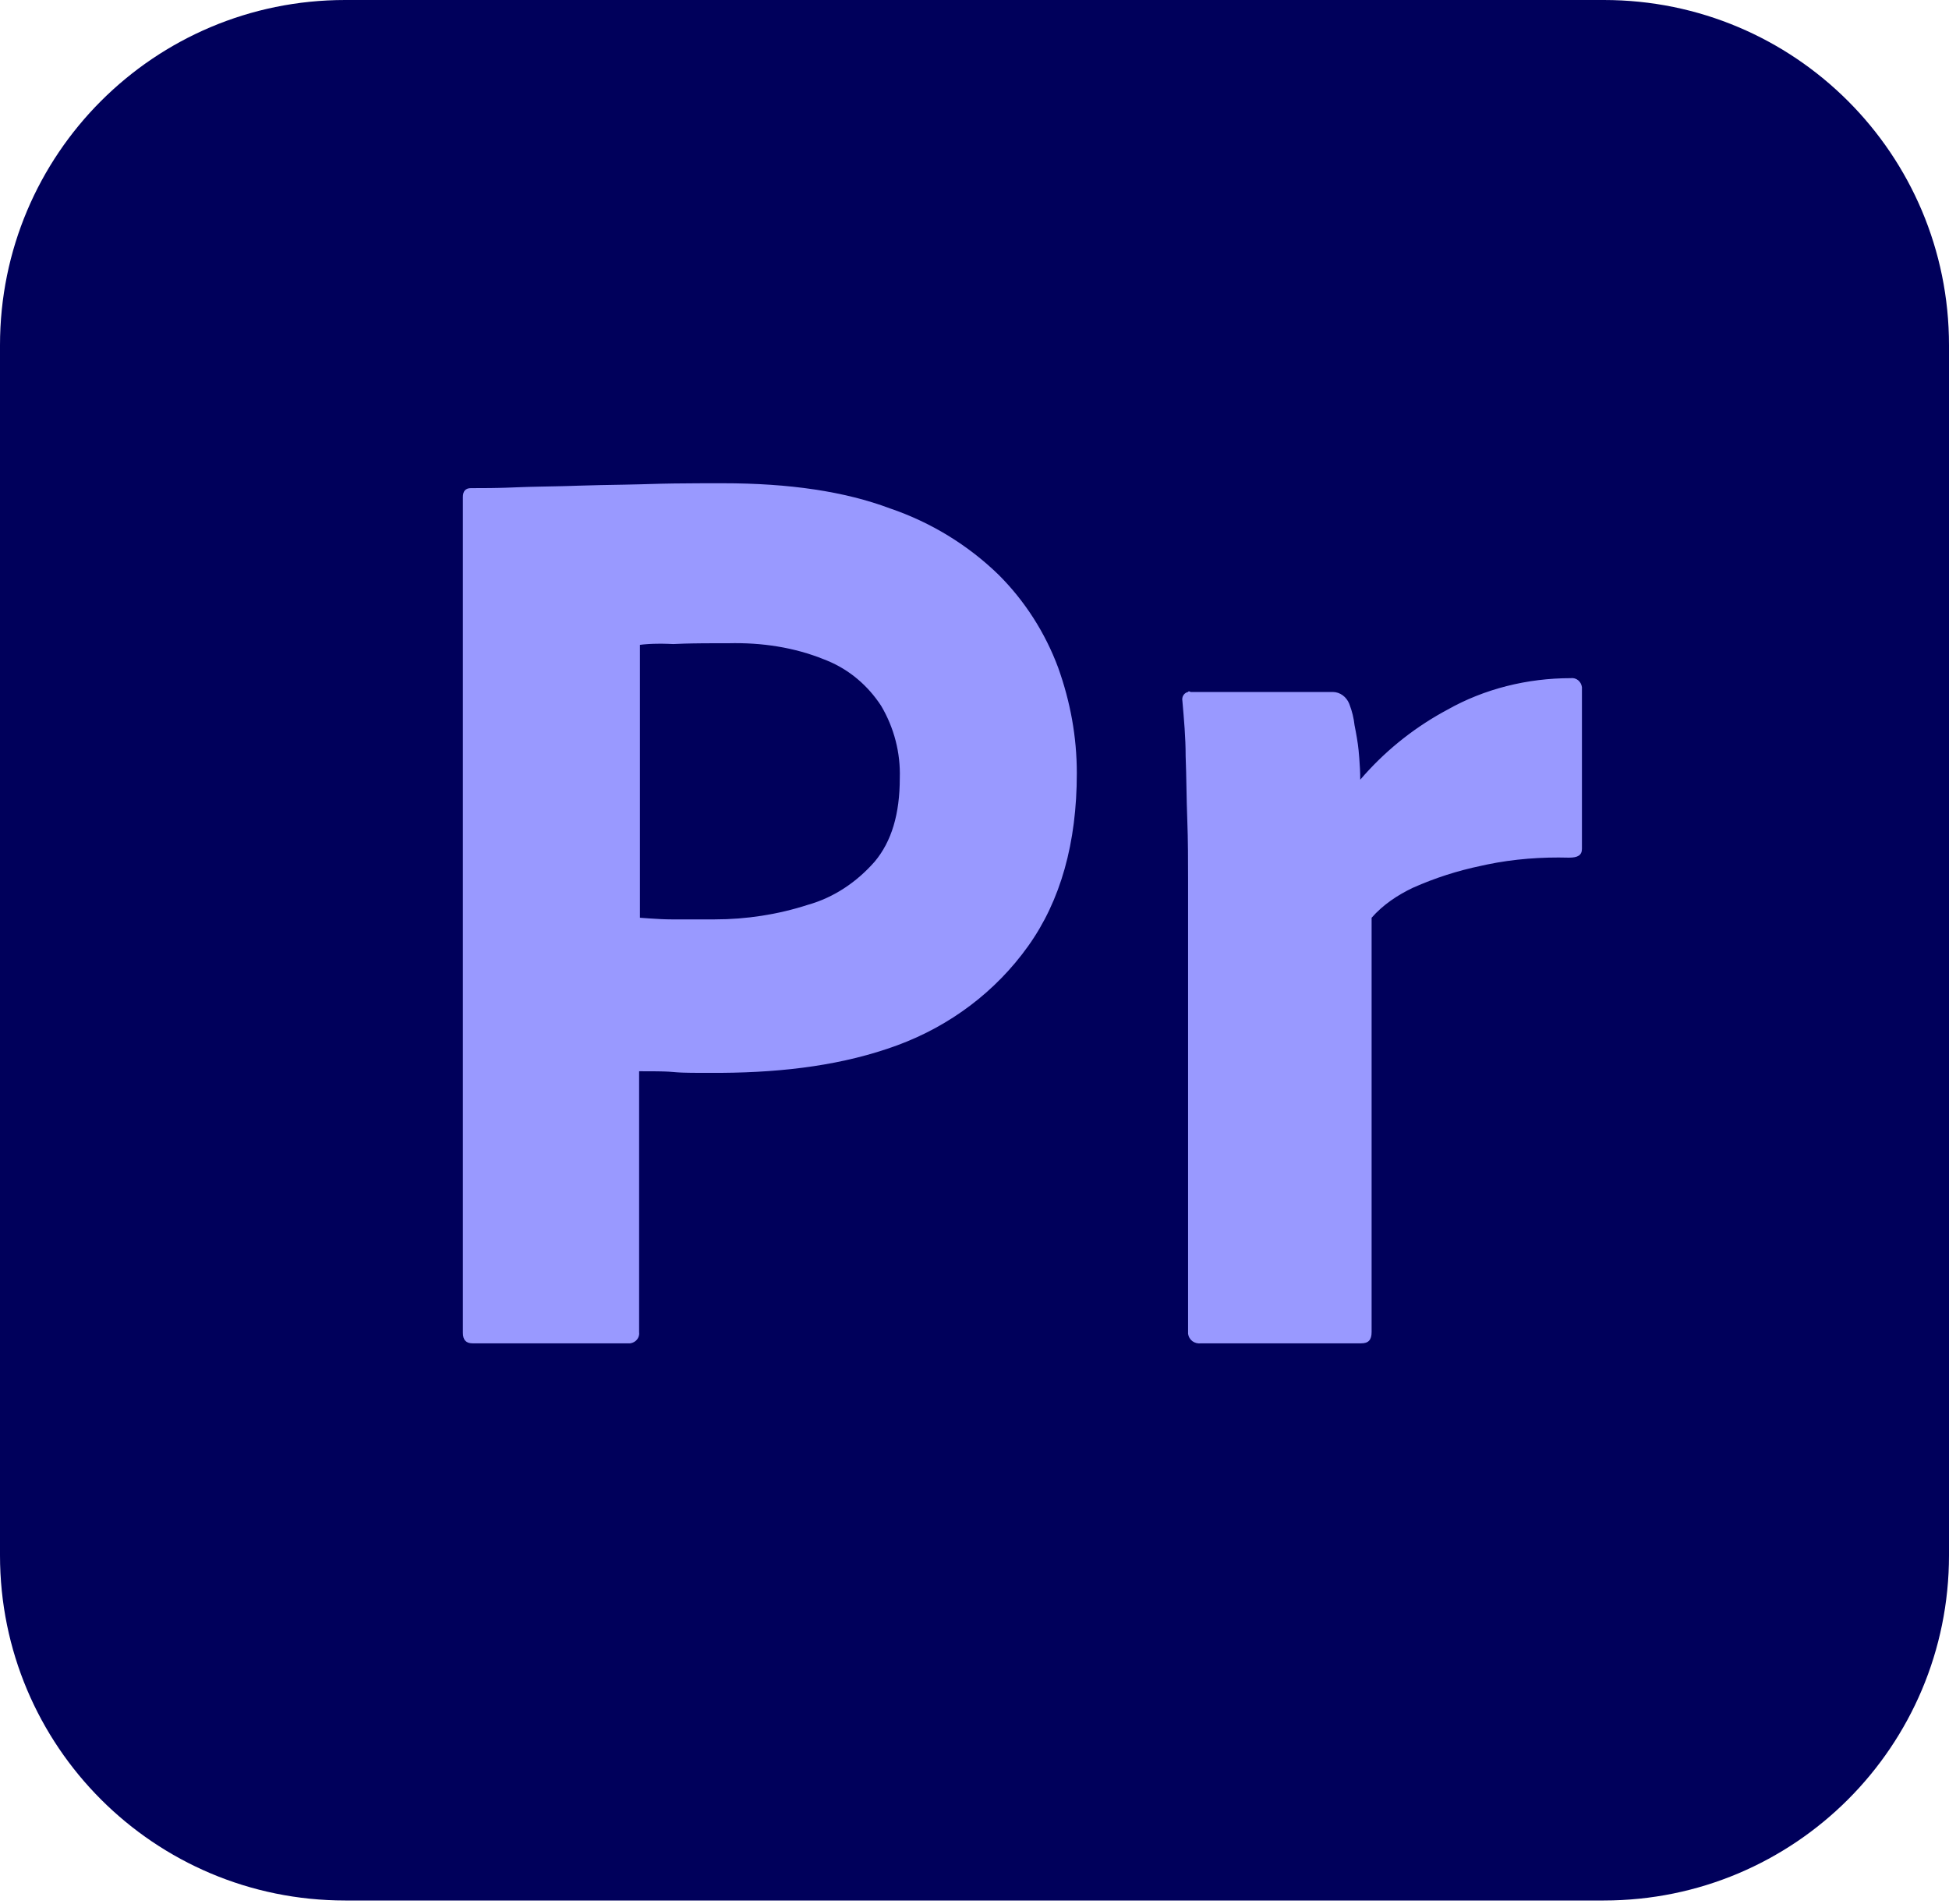
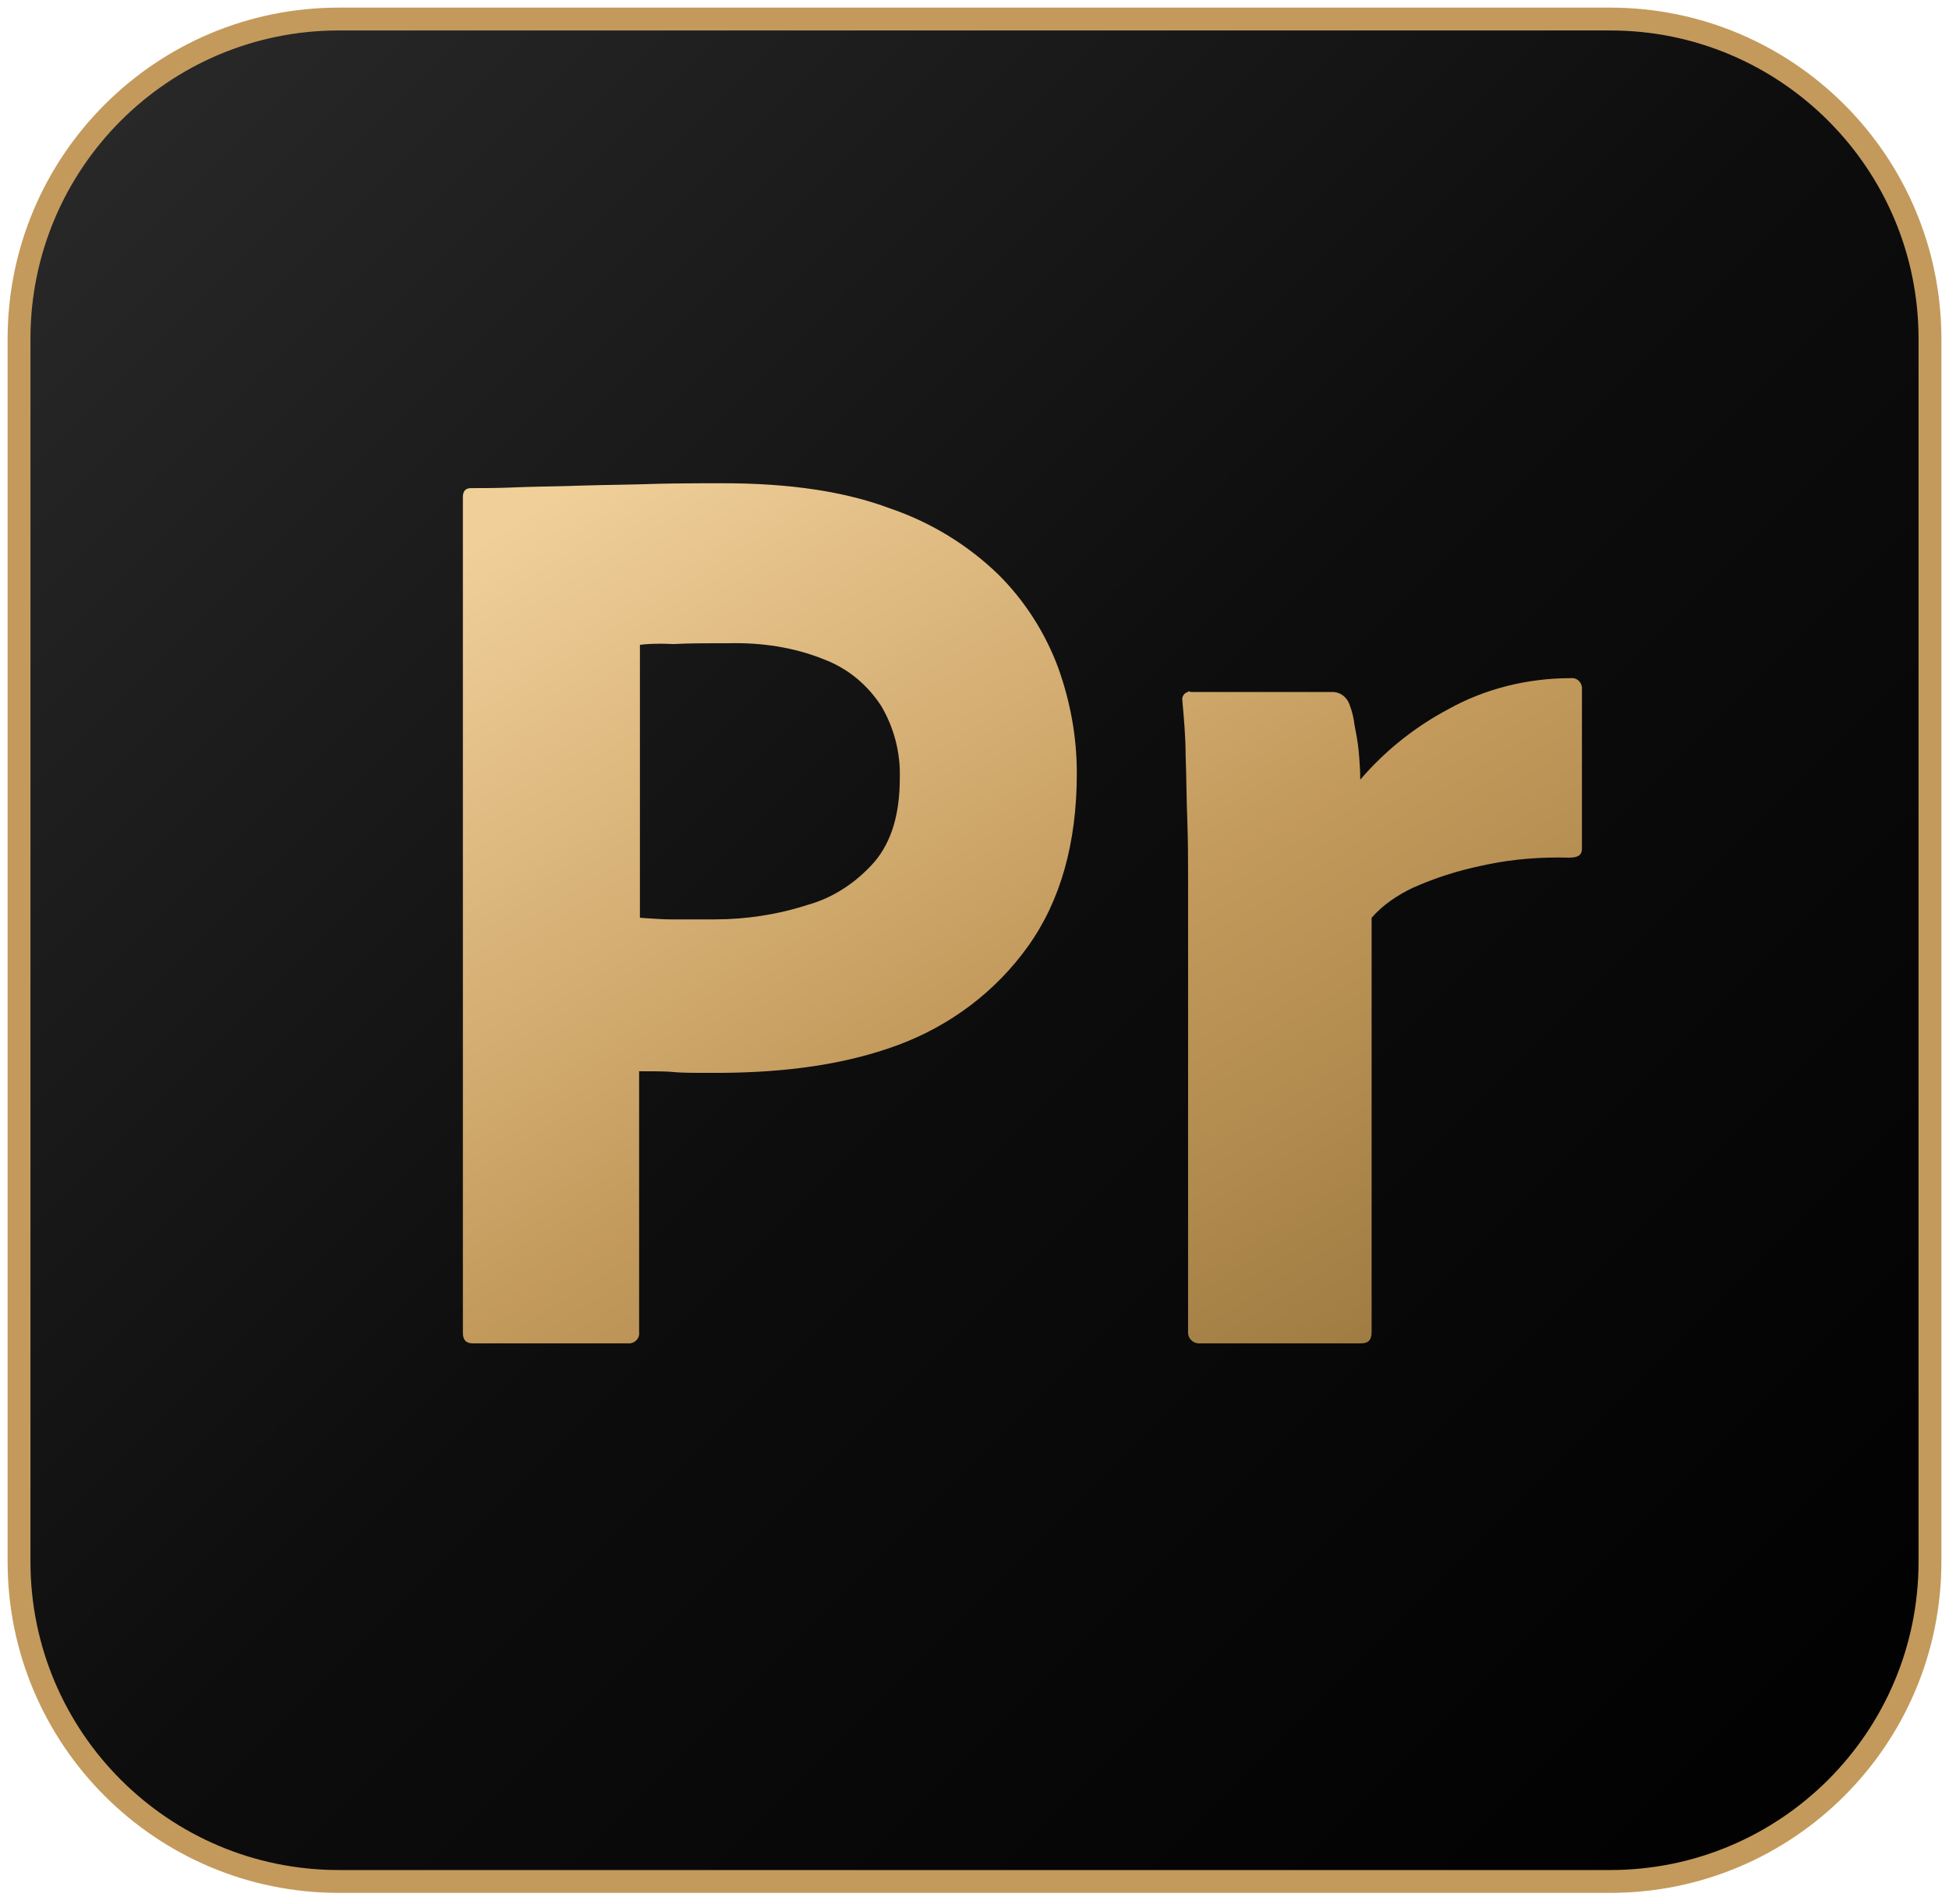
- <svg xmlns="http://www.w3.org/2000/svg" width="256px" height="250px" viewBox="0 0 256 250" version="1.1" preserveAspectRatio="xMidYMid">
-   <g>
-     <path d="M45.333,0 L210.667,0 C235.733,0 256,20.267 256,45.333 L256,204.267 C256,229.333 235.733,249.6 210.667,249.6 L45.333,249.6 C20.267,249.6 0,229.333 0,204.267 L0,45.333 C0,20.267 20.267,0 45.333,0 Z" fill="#00005B" />
-     <path d="M60.8,175.04 L60.8,65.28 C60.8,64.533 61.12,64.107 61.867,64.107 L63.415,64.104 L63.415,64.104 L64.613,64.093 L64.613,64.093 L65.458,64.078 L65.458,64.078 L66.357,64.055 L66.357,64.055 L67.325,64.021 L67.325,64.021 L67.84,64 C68.8,63.96 69.775,63.935 70.771,63.914 L73.825,63.85 C74.172,63.842 74.523,63.833 74.876,63.822 L75.947,63.787 C76.907,63.751 77.89,63.727 78.898,63.708 L81.991,63.652 L81.991,63.652 L84.132,63.605 L84.132,63.605 L85.227,63.573 C87.431,63.502 89.588,63.479 91.729,63.471 L94.933,63.467 L94.933,63.467 C103.68,63.467 110.933,64.533 116.907,66.773 C122.24,68.587 127.147,71.573 131.2,75.52 C134.613,78.933 137.28,83.093 138.987,87.68 C140.587,92.16 141.44,96.747 141.44,101.547 C141.44,110.72 139.307,118.293 135.04,124.267 C130.773,130.24 124.8,134.72 117.867,137.28 C110.855,139.858 103.146,140.841 94.739,140.903 L91.69,140.903 L91.69,140.903 L90.503,140.891 L90.503,140.891 L89.742,140.873 L89.742,140.873 L89.294,140.854 L89.294,140.854 L88.892,140.83 L88.892,140.83 L88.533,140.8 C88.32,140.779 88.09,140.762 87.841,140.748 L87.32,140.725 L87.32,140.725 L86.75,140.71 L86.75,140.71 L85.8,140.697 L85.8,140.697 L83.947,140.693 L83.947,140.693 L83.947,174.933 C84.053,175.68 83.52,176.32 82.773,176.427 L62.08,176.427 C61.227,176.427 60.8,176 60.8,175.04 Z M84.053,84.693 L84.053,120.533 L85.307,120.622 C86.33,120.692 87.299,120.747 88.213,120.747 L93.867,120.747 C98.027,120.747 102.187,120.107 106.133,118.827 C109.547,117.867 112.533,115.84 114.88,113.173 C117.12,110.507 118.187,106.88 118.187,102.187 C118.293,98.88 117.44,95.573 115.733,92.693 C113.996,90.036 111.572,87.966 108.651,86.765 L108.267,86.613 C104.32,85.013 100.053,84.373 95.68,84.48 L93.214,84.483 L93.214,84.483 L92.055,84.49 L92.055,84.49 L90.948,84.505 L90.948,84.505 L89.897,84.529 C89.385,84.543 88.894,84.562 88.427,84.587 C88.19,84.575 87.96,84.566 87.739,84.559 L87.1,84.545 C86.998,84.544 86.898,84.543 86.799,84.543 L86.234,84.546 L86.234,84.546 L85.72,84.56 C85.639,84.563 85.559,84.566 85.482,84.57 L85.045,84.595 L85.045,84.595 L84.661,84.625 C84.601,84.63 84.544,84.635 84.488,84.641 L84.185,84.676 L84.185,84.676 L84.053,84.693 Z M156.373,90.88 L175.04,90.88 C176.047,90.88 176.865,91.546 177.222,92.429 L177.28,92.587 C177.6,93.44 177.813,94.293 177.92,95.253 C178.133,96.32 178.347,97.493 178.453,98.56 L178.542,99.592 C178.612,100.473 178.667,101.41 178.667,102.4 C181.721,98.836 185.359,95.856 189.487,93.551 L190.08,93.227 C194.987,90.453 200.64,89.067 206.293,89.067 C207.04,88.96 207.68,89.493 207.787,90.24 L207.787,111.467 C207.787,112.32 207.253,112.64 206.08,112.64 C202.496,112.54 198.819,112.813 195.309,113.543 L194.56,113.707 C191.467,114.347 188.48,115.307 185.6,116.587 C183.573,117.547 181.653,118.827 180.16,120.533 L180.16,174.933 C180.16,176 179.733,176.427 178.773,176.427 L157.76,176.427 C156.907,176.533 156.16,176 156.053,175.147 L156.053,115.627 C156.053,113.067 156.053,110.4 155.947,107.627 L155.883,105.547 L155.883,105.547 L155.797,101.387 C155.78,100.693 155.76,100 155.733,99.307 C155.733,96.853 155.52,94.507 155.307,92.053 C155.2,91.52 155.52,90.987 156.053,90.88 C156.053,90.789 156.21,90.776 156.322,90.841 L156.373,90.88 Z" fill="#9999FF" />
-   </g>
+ <svg xmlns="http://www.w3.org/2000/svg" width="256" height="250" viewBox="0 0 256 250">
+   <defs>
+     <linearGradient id="bg" x1="0" y1="0" x2="1" y2="1">
+       <stop offset="0" stop-color="#2b2b2b" />
+       <stop offset="0.5" stop-color="#0d0d0d" />
+       <stop offset="1" stop-color="#000000" />
+     </linearGradient>
+     <linearGradient id="au" x1="0.1" y1="0" x2="0.9" y2="1">
+       <stop offset="0" stop-color="#f0cf99" />
+       <stop offset="0.55" stop-color="#c39a5c" />
+       <stop offset="1" stop-color="#9c7940" />
+     </linearGradient>
+   </defs>
+   <rect x="2.5" y="2.5" width="251" height="244.6" rx="42" fill="url(#bg)" stroke="#c39a5c" stroke-width="3" />
+   <path d="M60.8,175.04 L60.8,65.28 C60.8,64.533 61.12,64.107 61.867,64.107 L63.415,64.104 L63.415,64.104 L64.613,64.093 L64.613,64.093 L65.458,64.078 L65.458,64.078 L66.357,64.055 L66.357,64.055 L67.325,64.021 L67.325,64.021 L67.84,64 C68.8,63.96 69.775,63.935 70.771,63.914 L73.825,63.85 C74.172,63.842 74.523,63.833 74.876,63.822 L75.947,63.787 C76.907,63.751 77.89,63.727 78.898,63.708 L81.991,63.652 L81.991,63.652 L84.132,63.605 L84.132,63.605 L85.227,63.573 C87.431,63.502 89.588,63.479 91.729,63.471 L94.933,63.467 L94.933,63.467 C103.68,63.467 110.933,64.533 116.907,66.773 C122.24,68.587 127.147,71.573 131.2,75.52 C134.613,78.933 137.28,83.093 138.987,87.68 C140.587,92.16 141.44,96.747 141.44,101.547 C141.44,110.72 139.307,118.293 135.04,124.267 C130.773,130.24 124.8,134.72 117.867,137.28 C110.855,139.858 103.146,140.841 94.739,140.903 L91.69,140.903 L91.69,140.903 L90.503,140.891 L90.503,140.891 L89.742,140.873 L89.742,140.873 L89.294,140.854 L89.294,140.854 L88.892,140.83 L88.892,140.83 L88.533,140.8 C88.32,140.779 88.09,140.762 87.841,140.748 L87.32,140.725 L87.32,140.725 L86.75,140.71 L86.75,140.71 L85.8,140.697 L85.8,140.697 L83.947,140.693 L83.947,140.693 L83.947,174.933 C84.053,175.68 83.52,176.32 82.773,176.427 L62.08,176.427 C61.227,176.427 60.8,176 60.8,175.04 Z M84.053,84.693 L84.053,120.533 L85.307,120.622 C86.33,120.692 87.299,120.747 88.213,120.747 L93.867,120.747 C98.027,120.747 102.187,120.107 106.133,118.827 C109.547,117.867 112.533,115.84 114.88,113.173 C117.12,110.507 118.187,106.88 118.187,102.187 C118.293,98.88 117.44,95.573 115.733,92.693 C113.996,90.036 111.572,87.966 108.651,86.765 L108.267,86.613 C104.32,85.013 100.053,84.373 95.68,84.48 L93.214,84.483 L93.214,84.483 L92.055,84.49 L92.055,84.49 L90.948,84.505 L90.948,84.505 L89.897,84.529 C89.385,84.543 88.894,84.562 88.427,84.587 C88.19,84.575 87.96,84.566 87.739,84.559 L87.1,84.545 C86.998,84.544 86.898,84.543 86.799,84.543 L86.234,84.546 L86.234,84.546 L85.72,84.56 C85.639,84.563 85.559,84.566 85.482,84.57 L85.045,84.595 L85.045,84.595 L84.661,84.625 C84.601,84.63 84.544,84.635 84.488,84.641 L84.185,84.676 L84.185,84.676 L84.053,84.693 Z M156.373,90.88 L175.04,90.88 C176.047,90.88 176.865,91.546 177.222,92.429 L177.28,92.587 C177.6,93.44 177.813,94.293 177.92,95.253 C178.133,96.32 178.347,97.493 178.453,98.56 L178.542,99.592 C178.612,100.473 178.667,101.41 178.667,102.4 C181.721,98.836 185.359,95.856 189.487,93.551 L190.08,93.227 C194.987,90.453 200.64,89.067 206.293,89.067 C207.04,88.96 207.68,89.493 207.787,90.24 L207.787,111.467 C207.787,112.32 207.253,112.64 206.08,112.64 C202.496,112.54 198.819,112.813 195.309,113.543 L194.56,113.707 C191.467,114.347 188.48,115.307 185.6,116.587 C183.573,117.547 181.653,118.827 180.16,120.533 L180.16,174.933 C180.16,176 179.733,176.427 178.773,176.427 L157.76,176.427 C156.907,176.533 156.16,176 156.053,175.147 L156.053,115.627 C156.053,113.067 156.053,110.4 155.947,107.627 L155.883,105.547 L155.883,105.547 L155.797,101.387 C155.78,100.693 155.76,100 155.733,99.307 C155.733,96.853 155.52,94.507 155.307,92.053 C155.2,91.52 155.52,90.987 156.053,90.88 C156.053,90.789 156.21,90.776 156.322,90.841 L156.373,90.88 Z" fill="url(#au)" />
</svg>
